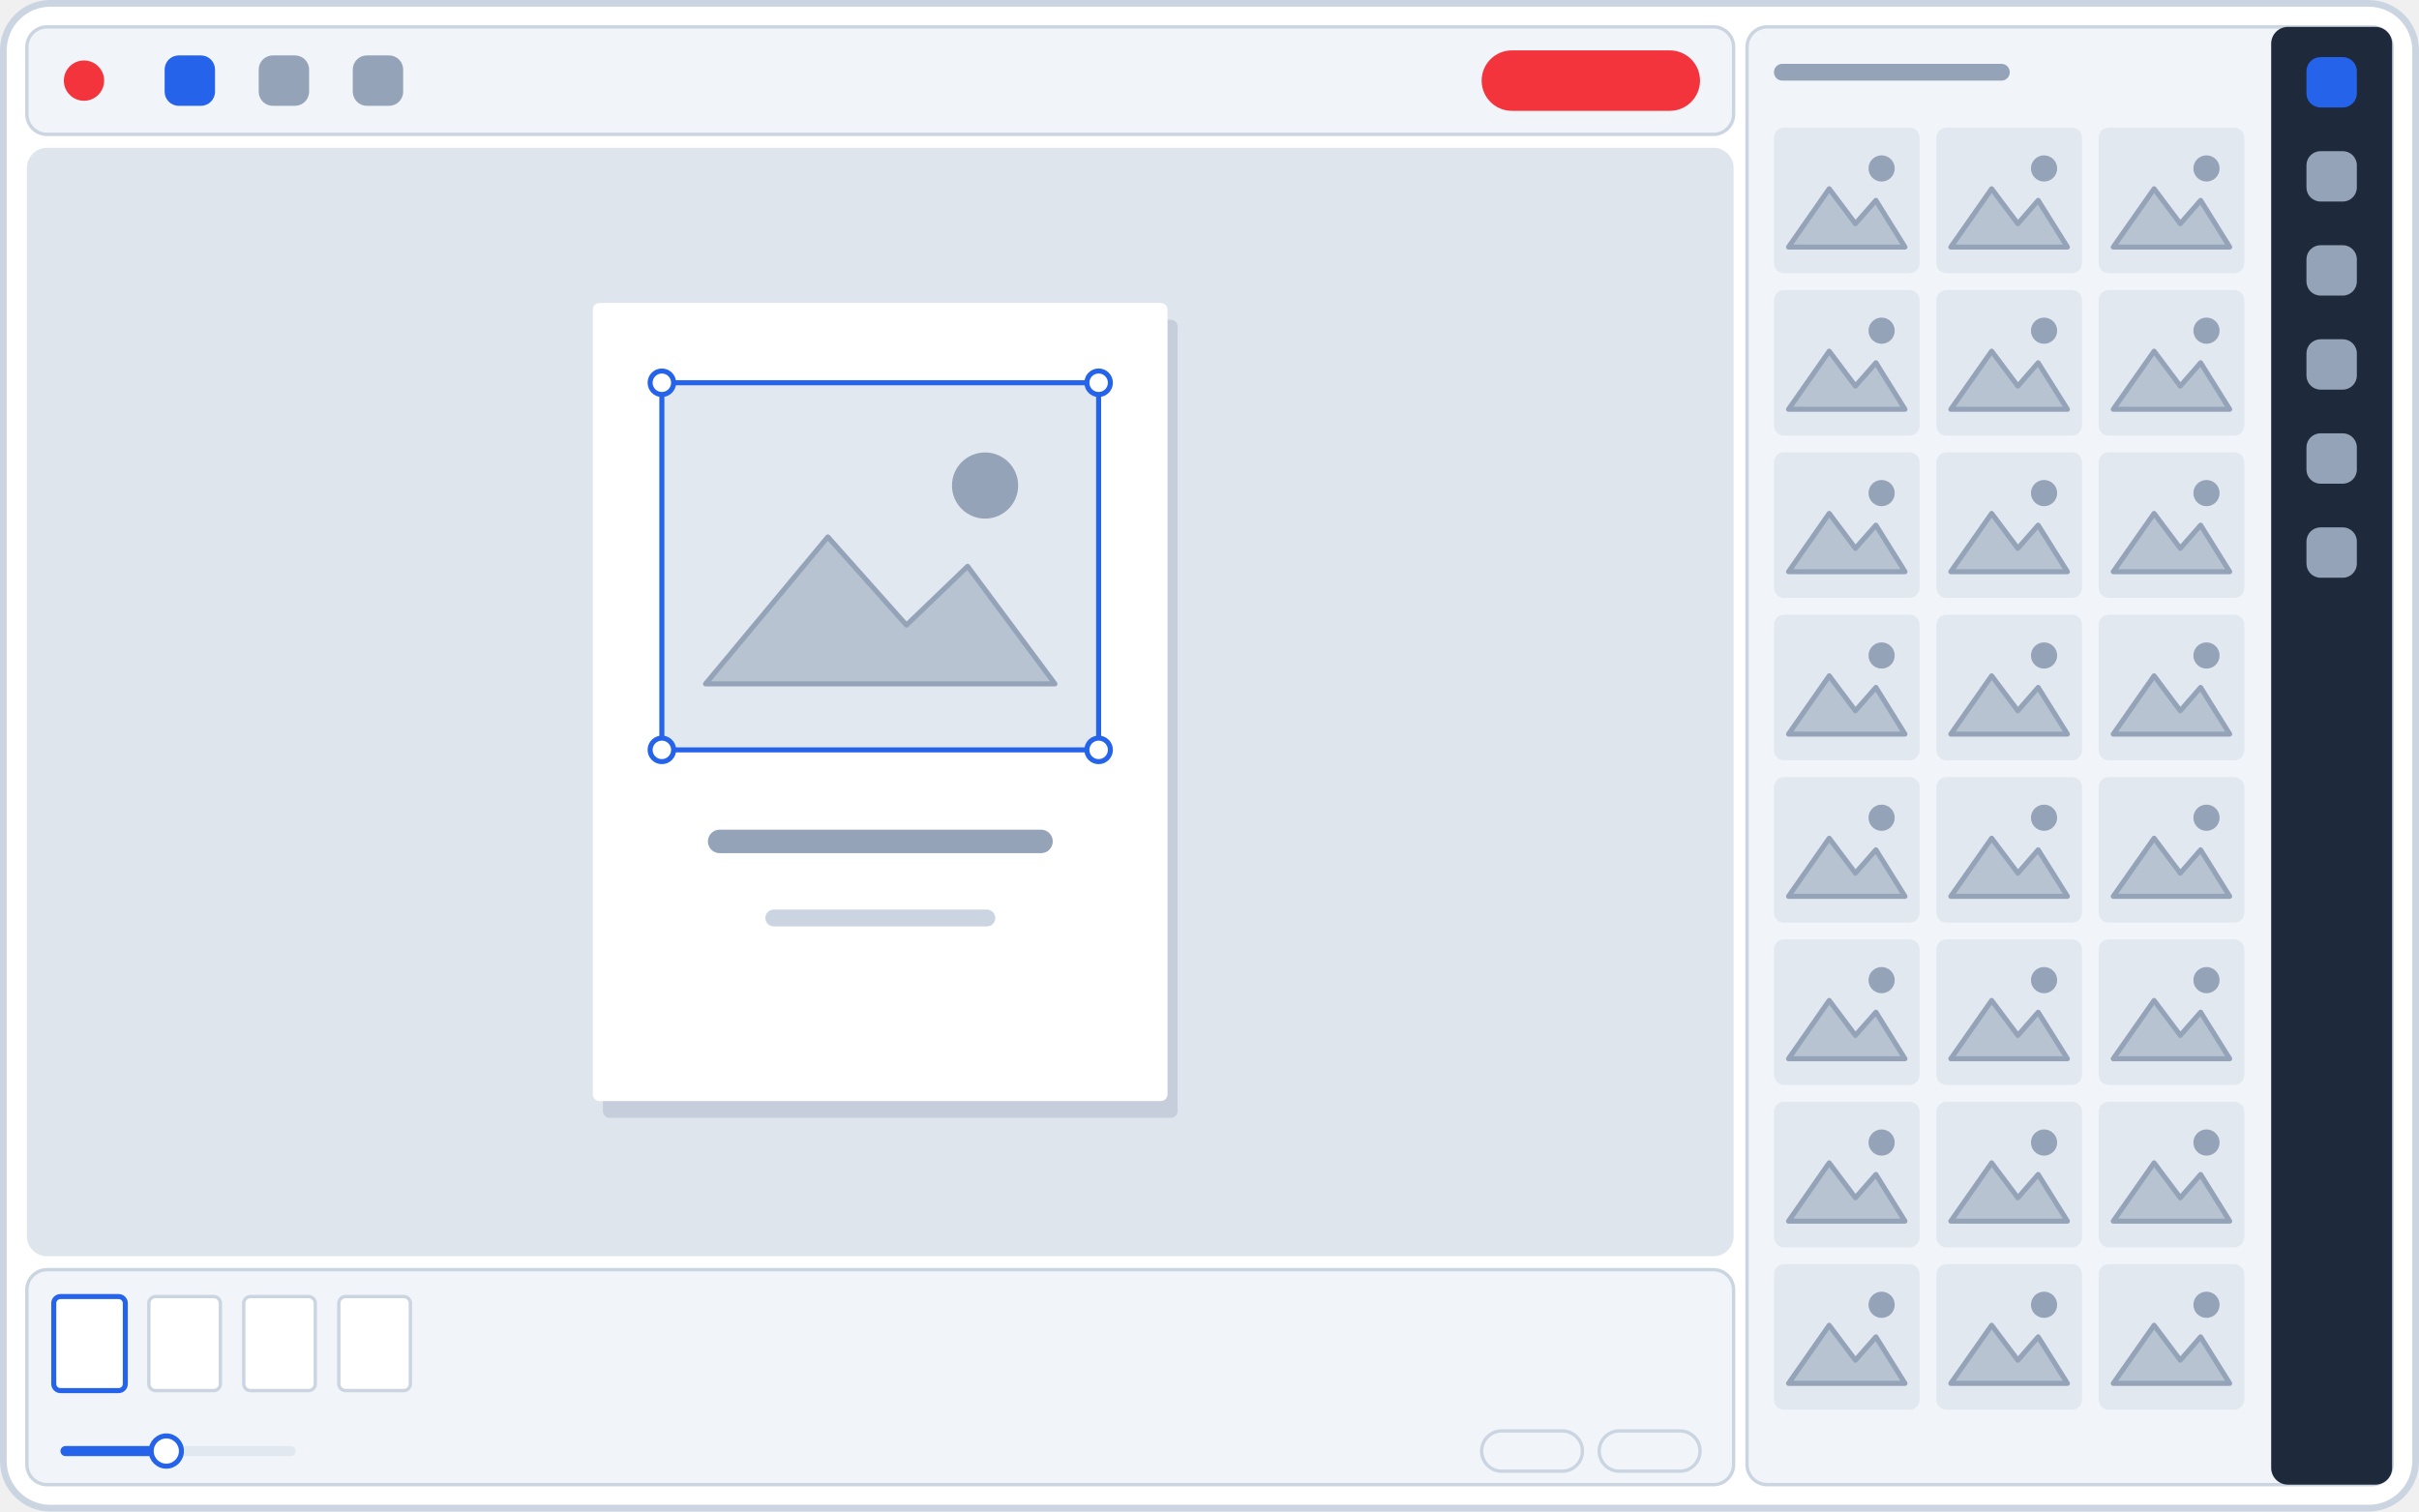
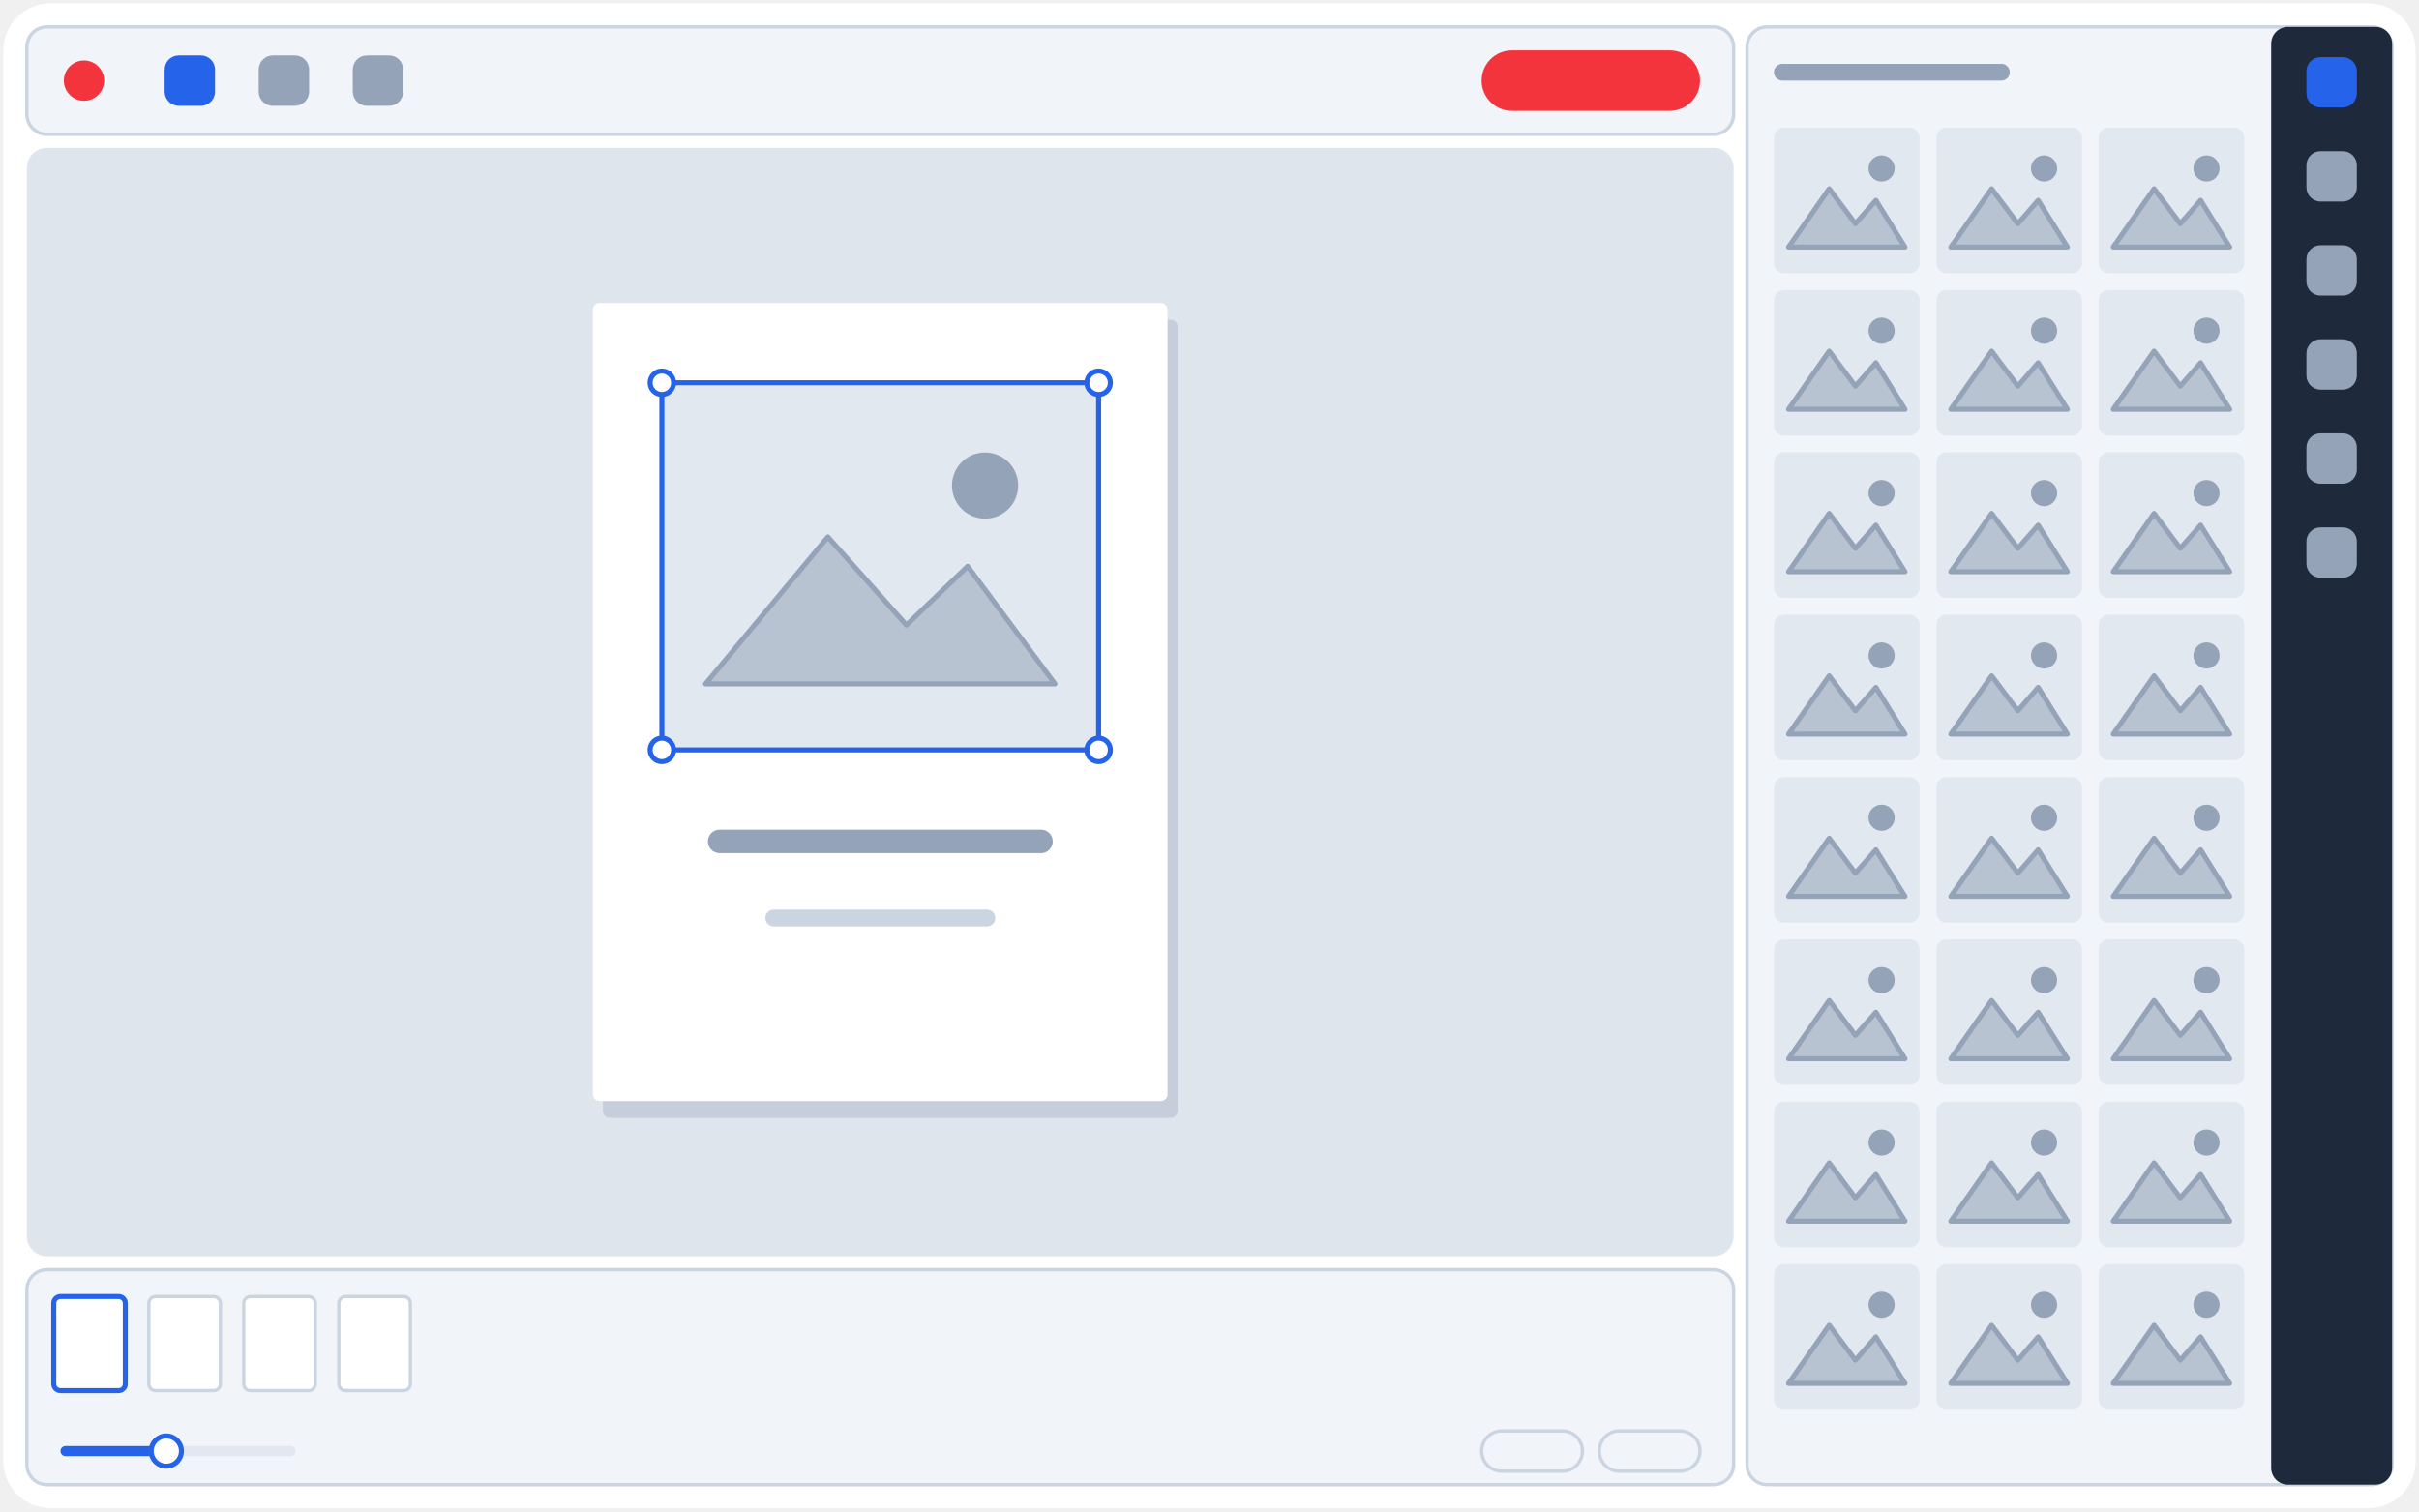
<svg xmlns="http://www.w3.org/2000/svg" viewBox="0 0 1440 900" role="img">
-   <rect x="2" y="2" width="1436" height="896" rx="28" fill="#ffffff" stroke="#cbd5e1" stroke-width="4" />
+   <rect x="2" y="2" width="1436" height="896" rx="28" fill="#ffffff" stroke="#cbd5e1" stroke-width="0" />
  <g>
    <rect x="16" y="16" width="1016" height="64" rx="12" fill="#f1f5f9" stroke="#cbd5e1" stroke-width="2" />
    <circle cx="50" cy="48" r="12" fill="#f3343c" />
    <rect x="98" y="33" width="30" height="30" rx="8.4" fill="#2563eb" />
    <rect x="154" y="33" width="30" height="30" rx="8.4" fill="#94a3b8" />
    <rect x="210" y="33" width="30" height="30" rx="8.4" fill="#94a3b8" />
    <rect x="882" y="30" width="130" height="36" rx="18" fill="#f3343c" />
  </g>
  <g>
    <rect x="1040" y="16" width="384" height="868" rx="12" fill="#f1f5f9" stroke="#cbd5e1" stroke-width="2" />
    <rect x="1352" y="16" width="72" height="868" rx="10" fill="#1e293b" />
    <rect x="1373" y="34" width="30" height="30" rx="8.4" fill="#2563eb" />
    <rect x="1373" y="90" width="30" height="30" rx="8.4" fill="#94a3b8" />
    <rect x="1373" y="146" width="30" height="30" rx="8.4" fill="#94a3b8" />
    <rect x="1373" y="202" width="30" height="30" rx="8.4" fill="#94a3b8" />
    <rect x="1373" y="258" width="30" height="30" rx="8.4" fill="#94a3b8" />
    <rect x="1373" y="314" width="30" height="30" rx="8.4" fill="#94a3b8" />
    <rect x="1056" y="38" width="140.4" height="10" rx="5" fill="#94a3b8" />
    <rect x="1056" y="76" width="86.7" height="86.7" rx="6" fill="#e2e8f0" />
    <path d="M1064.7 147.1 L1088.9 112.4 L1104.5 133.2 L1116.7 119.3 L1134 147.1 Z" fill="#94a3b8" fill-opacity="0.55" stroke="#94a3b8" stroke-width="3" stroke-linejoin="round" />
    <circle cx="1120.1" cy="100.3" r="7.8" fill="#94a3b8" />
    <rect x="1152.7" y="76" width="86.7" height="86.7" rx="6" fill="#e2e8f0" />
    <path d="M1161.3 147.1 L1185.6 112.4 L1201.2 133.2 L1213.3 119.3 L1230.7 147.1 Z" fill="#94a3b8" fill-opacity="0.55" stroke="#94a3b8" stroke-width="3" stroke-linejoin="round" />
    <circle cx="1216.8" cy="100.3" r="7.8" fill="#94a3b8" />
    <rect x="1249.3" y="76" width="86.7" height="86.7" rx="6" fill="#e2e8f0" />
    <path d="M1258 147.1 L1282.3 112.4 L1297.9 133.2 L1310 119.3 L1327.3 147.1 Z" fill="#94a3b8" fill-opacity="0.55" stroke="#94a3b8" stroke-width="3" stroke-linejoin="round" />
    <circle cx="1313.5" cy="100.3" r="7.8" fill="#94a3b8" />
    <rect x="1056" y="172.7" width="86.7" height="86.7" rx="6" fill="#e2e8f0" />
    <path d="M1064.7 243.7 L1088.9 209.1 L1104.5 229.9 L1116.7 216 L1134 243.7 Z" fill="#94a3b8" fill-opacity="0.55" stroke="#94a3b8" stroke-width="3" stroke-linejoin="round" />
    <circle cx="1120.1" cy="196.9" r="7.8" fill="#94a3b8" />
    <rect x="1152.7" y="172.7" width="86.7" height="86.7" rx="6" fill="#e2e8f0" />
    <path d="M1161.3 243.7 L1185.6 209.1 L1201.2 229.9 L1213.3 216 L1230.7 243.7 Z" fill="#94a3b8" fill-opacity="0.55" stroke="#94a3b8" stroke-width="3" stroke-linejoin="round" />
    <circle cx="1216.8" cy="196.9" r="7.8" fill="#94a3b8" />
    <rect x="1249.3" y="172.7" width="86.7" height="86.7" rx="6" fill="#e2e8f0" />
    <path d="M1258 243.7 L1282.3 209.1 L1297.9 229.9 L1310 216 L1327.3 243.7 Z" fill="#94a3b8" fill-opacity="0.55" stroke="#94a3b8" stroke-width="3" stroke-linejoin="round" />
    <circle cx="1313.5" cy="196.9" r="7.8" fill="#94a3b8" />
    <rect x="1056" y="269.3" width="86.7" height="86.7" rx="6" fill="#e2e8f0" />
    <path d="M1064.7 340.4 L1088.9 305.7 L1104.5 326.5 L1116.7 312.7 L1134 340.4 Z" fill="#94a3b8" fill-opacity="0.55" stroke="#94a3b8" stroke-width="3" stroke-linejoin="round" />
    <circle cx="1120.1" cy="293.6" r="7.8" fill="#94a3b8" />
    <rect x="1152.7" y="269.3" width="86.7" height="86.7" rx="6" fill="#e2e8f0" />
    <path d="M1161.3 340.4 L1185.6 305.7 L1201.2 326.5 L1213.3 312.7 L1230.7 340.4 Z" fill="#94a3b8" fill-opacity="0.55" stroke="#94a3b8" stroke-width="3" stroke-linejoin="round" />
    <circle cx="1216.8" cy="293.6" r="7.8" fill="#94a3b8" />
    <rect x="1249.3" y="269.3" width="86.7" height="86.7" rx="6" fill="#e2e8f0" />
    <path d="M1258 340.4 L1282.3 305.7 L1297.9 326.5 L1310 312.7 L1327.3 340.4 Z" fill="#94a3b8" fill-opacity="0.55" stroke="#94a3b8" stroke-width="3" stroke-linejoin="round" />
    <circle cx="1313.5" cy="293.6" r="7.8" fill="#94a3b8" />
    <rect x="1056" y="366" width="86.7" height="86.7" rx="6" fill="#e2e8f0" />
    <path d="M1064.7 437.1 L1088.9 402.4 L1104.5 423.2 L1116.7 409.3 L1134 437.1 Z" fill="#94a3b8" fill-opacity="0.55" stroke="#94a3b8" stroke-width="3" stroke-linejoin="round" />
    <circle cx="1120.1" cy="390.3" r="7.8" fill="#94a3b8" />
    <rect x="1152.7" y="366" width="86.7" height="86.7" rx="6" fill="#e2e8f0" />
    <path d="M1161.3 437.1 L1185.6 402.4 L1201.2 423.2 L1213.3 409.3 L1230.7 437.1 Z" fill="#94a3b8" fill-opacity="0.55" stroke="#94a3b8" stroke-width="3" stroke-linejoin="round" />
    <circle cx="1216.8" cy="390.3" r="7.8" fill="#94a3b8" />
    <rect x="1249.3" y="366" width="86.7" height="86.7" rx="6" fill="#e2e8f0" />
    <path d="M1258 437.1 L1282.3 402.4 L1297.9 423.2 L1310 409.3 L1327.3 437.1 Z" fill="#94a3b8" fill-opacity="0.55" stroke="#94a3b8" stroke-width="3" stroke-linejoin="round" />
    <circle cx="1313.5" cy="390.3" r="7.8" fill="#94a3b8" />
    <rect x="1056" y="462.7" width="86.7" height="86.7" rx="6" fill="#e2e8f0" />
    <path d="M1064.7 533.7 L1088.9 499.1 L1104.5 519.9 L1116.7 506 L1134 533.7 Z" fill="#94a3b8" fill-opacity="0.55" stroke="#94a3b8" stroke-width="3" stroke-linejoin="round" />
    <circle cx="1120.1" cy="486.9" r="7.8" fill="#94a3b8" />
    <rect x="1152.7" y="462.7" width="86.7" height="86.7" rx="6" fill="#e2e8f0" />
    <path d="M1161.3 533.7 L1185.6 499.1 L1201.2 519.9 L1213.3 506 L1230.7 533.7 Z" fill="#94a3b8" fill-opacity="0.55" stroke="#94a3b8" stroke-width="3" stroke-linejoin="round" />
    <circle cx="1216.8" cy="486.9" r="7.8" fill="#94a3b8" />
    <rect x="1249.3" y="462.7" width="86.7" height="86.7" rx="6" fill="#e2e8f0" />
    <path d="M1258 533.7 L1282.3 499.1 L1297.9 519.9 L1310 506 L1327.3 533.7 Z" fill="#94a3b8" fill-opacity="0.55" stroke="#94a3b8" stroke-width="3" stroke-linejoin="round" />
    <circle cx="1313.5" cy="486.9" r="7.8" fill="#94a3b8" />
    <rect x="1056" y="559.3" width="86.7" height="86.7" rx="6" fill="#e2e8f0" />
    <path d="M1064.7 630.4 L1088.9 595.7 L1104.5 616.5 L1116.7 602.7 L1134 630.4 Z" fill="#94a3b8" fill-opacity="0.55" stroke="#94a3b8" stroke-width="3" stroke-linejoin="round" />
    <circle cx="1120.1" cy="583.6" r="7.8" fill="#94a3b8" />
    <rect x="1152.7" y="559.3" width="86.7" height="86.7" rx="6" fill="#e2e8f0" />
    <path d="M1161.3 630.4 L1185.6 595.7 L1201.2 616.5 L1213.3 602.7 L1230.7 630.4 Z" fill="#94a3b8" fill-opacity="0.55" stroke="#94a3b8" stroke-width="3" stroke-linejoin="round" />
    <circle cx="1216.8" cy="583.6" r="7.8" fill="#94a3b8" />
    <rect x="1249.3" y="559.3" width="86.7" height="86.7" rx="6" fill="#e2e8f0" />
    <path d="M1258 630.4 L1282.3 595.7 L1297.9 616.5 L1310 602.7 L1327.3 630.4 Z" fill="#94a3b8" fill-opacity="0.55" stroke="#94a3b8" stroke-width="3" stroke-linejoin="round" />
    <circle cx="1313.5" cy="583.6" r="7.8" fill="#94a3b8" />
    <rect x="1056" y="656" width="86.7" height="86.7" rx="6" fill="#e2e8f0" />
    <path d="M1064.7 727.1 L1088.9 692.4 L1104.5 713.2 L1116.7 699.3 L1134 727.1 Z" fill="#94a3b8" fill-opacity="0.55" stroke="#94a3b8" stroke-width="3" stroke-linejoin="round" />
    <circle cx="1120.1" cy="680.3" r="7.8" fill="#94a3b8" />
    <rect x="1152.7" y="656" width="86.7" height="86.7" rx="6" fill="#e2e8f0" />
    <path d="M1161.3 727.1 L1185.6 692.4 L1201.2 713.2 L1213.3 699.3 L1230.7 727.1 Z" fill="#94a3b8" fill-opacity="0.55" stroke="#94a3b8" stroke-width="3" stroke-linejoin="round" />
    <circle cx="1216.8" cy="680.3" r="7.8" fill="#94a3b8" />
    <rect x="1249.3" y="656" width="86.7" height="86.7" rx="6" fill="#e2e8f0" />
    <path d="M1258 727.1 L1282.3 692.4 L1297.9 713.2 L1310 699.3 L1327.3 727.1 Z" fill="#94a3b8" fill-opacity="0.55" stroke="#94a3b8" stroke-width="3" stroke-linejoin="round" />
    <circle cx="1313.5" cy="680.3" r="7.8" fill="#94a3b8" />
    <rect x="1056" y="752.7" width="86.7" height="86.7" rx="6" fill="#e2e8f0" />
    <path d="M1064.7 823.7 L1088.9 789.1 L1104.5 809.9 L1116.7 796 L1134 823.7 Z" fill="#94a3b8" fill-opacity="0.55" stroke="#94a3b8" stroke-width="3" stroke-linejoin="round" />
    <circle cx="1120.1" cy="776.9" r="7.8" fill="#94a3b8" />
    <rect x="1152.7" y="752.7" width="86.7" height="86.7" rx="6" fill="#e2e8f0" />
    <path d="M1161.3 823.7 L1185.6 789.1 L1201.2 809.9 L1213.3 796 L1230.7 823.7 Z" fill="#94a3b8" fill-opacity="0.55" stroke="#94a3b8" stroke-width="3" stroke-linejoin="round" />
    <circle cx="1216.8" cy="776.9" r="7.8" fill="#94a3b8" />
    <rect x="1249.3" y="752.7" width="86.7" height="86.7" rx="6" fill="#e2e8f0" />
    <path d="M1258 823.7 L1282.3 789.1 L1297.9 809.9 L1310 796 L1327.3 823.7 Z" fill="#94a3b8" fill-opacity="0.55" stroke="#94a3b8" stroke-width="3" stroke-linejoin="round" />
    <circle cx="1313.5" cy="776.9" r="7.8" fill="#94a3b8" />
  </g>
  <g>
    <rect x="16" y="88" width="1016" height="660" rx="12" fill="#dfe5ec" />
    <rect x="358.9" y="190.4" width="342.1" height="475.2" rx="4" fill="#94a3b8" fill-opacity="0.35" />
    <rect x="352.9" y="180.4" width="342.1" height="475.2" rx="4" fill="#ffffff" />
    <rect x="394" y="227.9" width="260" height="218.6" rx="6" fill="#e2e8f0" />
    <path d="M420 407.2 L492.8 319.7 L539.6 372.2 L576 337.2 L628 407.2 Z" fill="#94a3b8" fill-opacity="0.55" stroke="#94a3b8" stroke-width="3" stroke-linejoin="round" />
    <circle cx="586.4" cy="289.1" r="19.7" fill="#94a3b8" />
    <rect x="421.4" y="494" width="205.3" height="14" rx="7" fill="#94a3b8" />
    <rect x="455.6" y="541.6" width="136.9" height="10" rx="5" fill="#cbd5e1" />
    <rect x="394" y="227.9" width="260" height="218.6" fill="none" stroke="#2563eb" stroke-width="3" />
    <circle cx="394" cy="227.9" r="7" fill="#ffffff" stroke="#2563eb" stroke-width="3" />
    <circle cx="654" cy="227.9" r="7" fill="#ffffff" stroke="#2563eb" stroke-width="3" />
    <circle cx="394" cy="446.5" r="7" fill="#ffffff" stroke="#2563eb" stroke-width="3" />
    <circle cx="654" cy="446.5" r="7" fill="#ffffff" stroke="#2563eb" stroke-width="3" />
  </g>
  <g>
    <rect x="16" y="756" width="1016" height="128" rx="12" fill="#f1f5f9" stroke="#cbd5e1" stroke-width="2" />
    <rect x="32" y="772" width="42.6" height="56" rx="4" fill="#ffffff" stroke="#2563eb" stroke-width="3" />
    <rect x="88.6" y="772" width="42.6" height="56" rx="4" fill="#ffffff" stroke="#cbd5e1" stroke-width="2" />
    <rect x="145.1" y="772" width="42.6" height="56" rx="4" fill="#ffffff" stroke="#cbd5e1" stroke-width="2" />
    <rect x="201.7" y="772" width="42.6" height="56" rx="4" fill="#ffffff" stroke="#cbd5e1" stroke-width="2" />
    <rect x="36" y="861" width="140" height="6" rx="3" fill="#e2e8f0" />
    <rect x="36" y="861" width="63" height="6" rx="3" fill="#2563eb" />
    <circle cx="99" cy="864" r="9" fill="#ffffff" stroke="#2563eb" stroke-width="3" />
    <rect x="882" y="852" width="60" height="24" rx="12" fill="none" stroke="#cbd5e1" stroke-width="2" />
    <rect x="952" y="852" width="60" height="24" rx="12" fill="none" stroke="#cbd5e1" stroke-width="2" />
  </g>
</svg>
